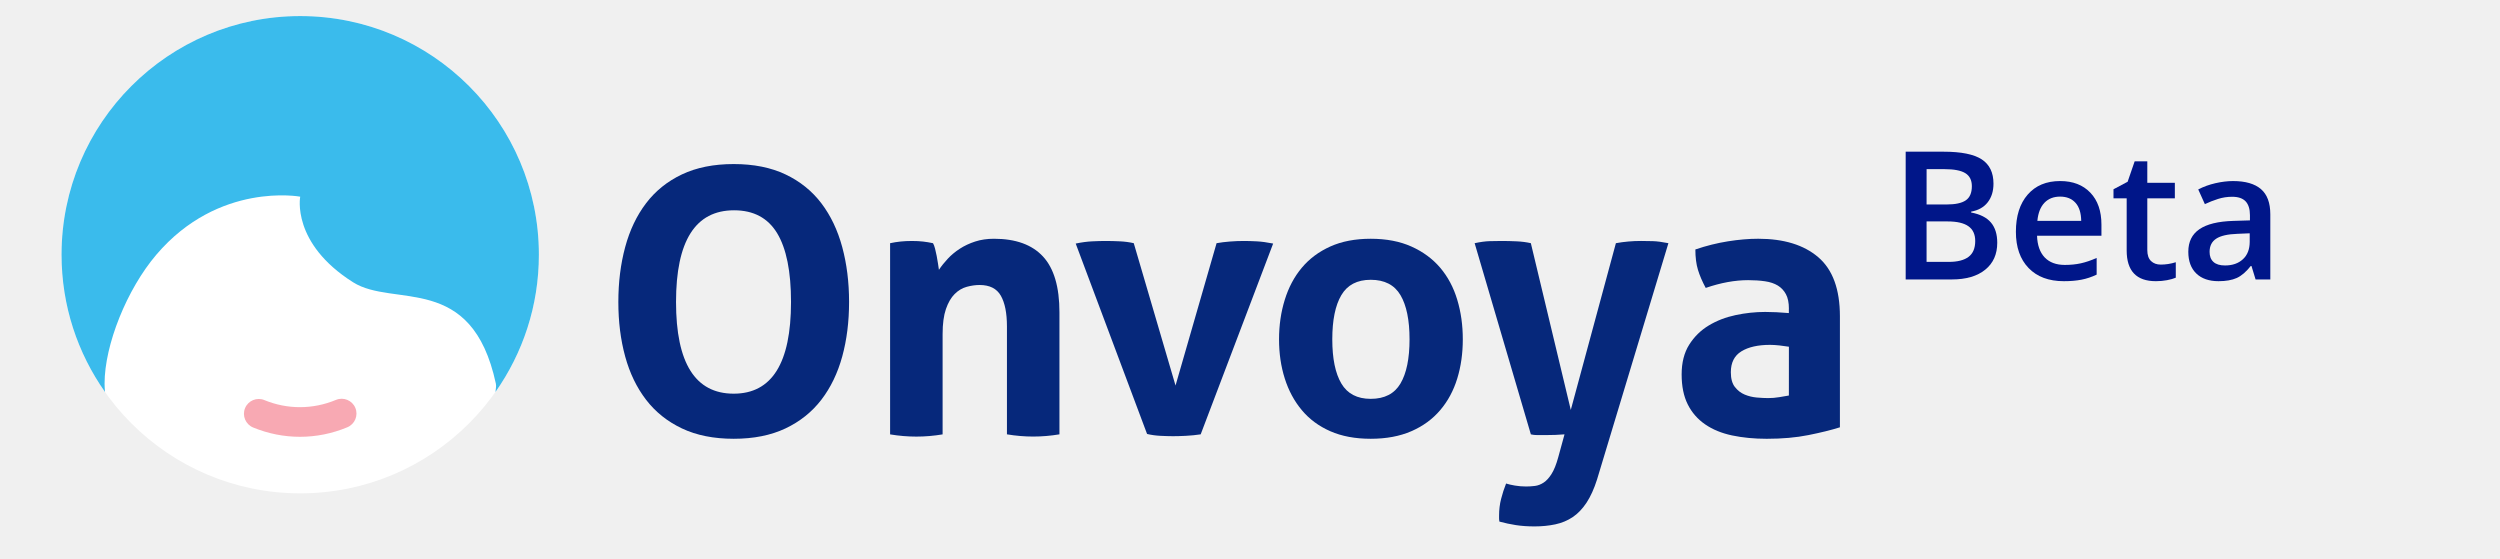
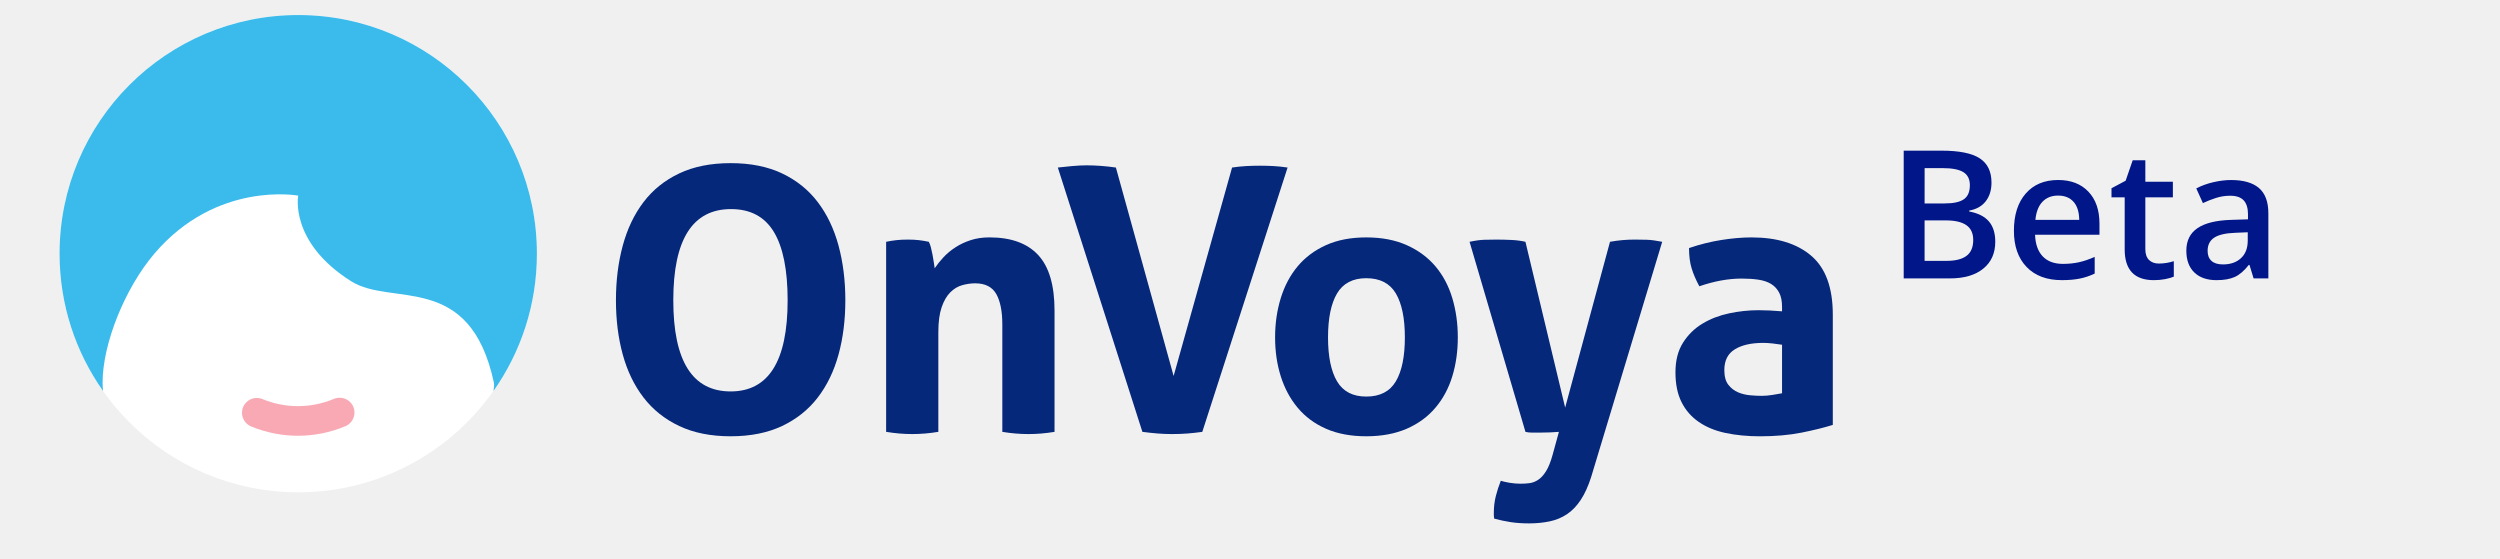
<svg xmlns="http://www.w3.org/2000/svg" version="1.1" id="Layer_1" x="0px" y="0px" width="229.25px" height="51.25px" viewBox="0 0 229.25 51.25" enable-background="new 0 0 229.25 51.25" xml:space="preserve">
-   <circle fill="#FFFFFF" cx="27.53" cy="23.356" r="21.884" />
  <g>
-     <path fill="#3ABBEC" d="M14.343,23.347c5.718-6.705,13.186-5.312,13.186-5.312s-0.834,4.259,4.845,7.847   c3.748,2.367,10.895-0.947,13.098,9.302c0.054,0.252-0.021,0.51-0.042,0.766c2.508-3.562,3.985-7.901,3.985-12.59   c0-12.087-9.798-21.886-21.886-21.886c-12.09,0-21.885,9.798-21.885,21.883c0,4.69,1.478,9.029,3.987,12.589   c-0.025-0.256-0.042-0.508-0.042-0.764C9.586,31.628,11.633,26.523,14.343,23.347z" />
-     <path fill="#F8A9B3" d="M27.508,40.055c1.471,0,2.945-0.291,4.344-0.875c0.692-0.287,1.022-1.084,0.733-1.777   c-0.288-0.691-1.085-1.021-1.777-0.732c-2.117,0.882-4.447,0.889-6.563,0.018c-0.691-0.287-1.487,0.043-1.773,0.738   c-0.285,0.692,0.048,1.487,0.737,1.773C24.597,39.77,26.049,40.055,27.508,40.055z" />
-   </g>
-   <g enable-background="new    ">
-     <path fill="#001689" d="M174.751,13.91h3.479c1.609,0,2.777,0.235,3.496,0.705c0.717,0.47,1.076,1.213,1.076,2.228   c0,0.684-0.176,1.252-0.527,1.706c-0.353,0.455-0.862,0.74-1.521,0.857v0.081c0.822,0.155,1.426,0.46,1.814,0.917   c0.388,0.457,0.58,1.075,0.58,1.856c0,1.052-0.366,1.876-1.104,2.471c-0.732,0.597-1.756,0.894-3.064,0.894h-4.229V13.91   L174.751,13.91z M176.667,18.75h1.845c0.801,0,1.385-0.127,1.752-0.381c0.37-0.253,0.555-0.685,0.555-1.294   c0-0.55-0.201-0.948-0.596-1.194c-0.398-0.246-1.031-0.369-1.898-0.369h-1.656L176.667,18.75L176.667,18.75z M176.667,20.305v3.71   h2.034c0.804,0,1.406-0.154,1.814-0.461c0.409-0.307,0.613-0.792,0.613-1.455c0-0.608-0.207-1.06-0.627-1.354   c-0.415-0.293-1.048-0.44-1.898-0.44H176.667z" />
-     <path fill="#001689" d="M189.256,25.785c-1.379,0-2.457-0.401-3.234-1.206c-0.776-0.805-1.164-1.911-1.164-3.321   c0-1.448,0.359-2.586,1.082-3.414c0.722-0.828,1.711-1.242,2.972-1.242c1.171,0,2.094,0.355,2.772,1.066   c0.68,0.71,1.018,1.688,1.018,2.933v1.018h-5.905c0.028,0.86,0.261,1.521,0.696,1.982c0.439,0.462,1.059,0.693,1.852,0.693   c0.525,0,1.012-0.049,1.465-0.148c0.45-0.099,0.936-0.263,1.453-0.493v1.53c-0.459,0.219-0.926,0.374-1.395,0.465   C190.396,25.74,189.859,25.785,189.256,25.785z M188.91,18.029c-0.598,0-1.075,0.19-1.438,0.569   c-0.361,0.379-0.576,0.932-0.646,1.658h4.021c-0.01-0.731-0.186-1.286-0.527-1.662C189.979,18.217,189.512,18.029,188.91,18.029z" />
-     <path fill="#001689" d="M198.143,24.263c0.461,0,0.92-0.072,1.377-0.217v1.418c-0.209,0.091-0.475,0.167-0.803,0.229   s-0.672,0.092-1.025,0.092c-1.782,0-2.676-0.939-2.676-2.82v-4.776h-1.209v-0.833l1.297-0.689l0.645-1.875h1.159v1.971h2.526v1.426   h-2.526v4.744c0,0.454,0.116,0.789,0.342,1.005C197.477,24.155,197.773,24.263,198.143,24.263z" />
-     <path fill="#001689" d="M206.837,25.625l-0.377-1.234h-0.065c-0.426,0.54-0.856,0.907-1.289,1.102   c-0.433,0.194-0.988,0.292-1.668,0.292c-0.869,0-1.549-0.234-2.037-0.705c-0.488-0.471-0.733-1.135-0.733-1.996   c0-0.913,0.34-1.602,1.019-2.066c0.678-0.465,1.711-0.719,3.103-0.762l1.53-0.047v-0.473c0-0.566-0.135-0.99-0.396-1.271   c-0.266-0.28-0.676-0.421-1.23-0.421c-0.455,0-0.89,0.067-1.307,0.201c-0.418,0.133-0.816,0.292-1.201,0.473l-0.608-1.347   c0.479-0.25,1.005-0.441,1.577-0.572c0.572-0.131,1.111-0.196,1.619-0.196c1.127,0,1.979,0.245,2.554,0.737   c0.573,0.492,0.86,1.264,0.86,2.316v5.97L206.837,25.625L206.837,25.625z M204.031,24.343c0.685,0,1.234-0.191,1.646-0.573   c0.415-0.382,0.622-0.918,0.622-1.607v-0.769l-1.14,0.048c-0.886,0.032-1.53,0.18-1.933,0.445   c-0.404,0.264-0.607,0.669-0.607,1.214c0,0.395,0.115,0.701,0.354,0.917C203.209,24.235,203.562,24.343,204.031,24.343z" />
-   </g>
-   <g>
-     <path fill="#06287B" d="M67.281,40.236c-1.831,0-3.413-0.317-4.747-0.949c-1.334-0.633-2.43-1.51-3.289-2.628   c-0.859-1.119-1.498-2.441-1.916-3.968c-0.418-1.524-0.627-3.191-0.627-5s0.209-3.486,0.627-5.035   c0.418-1.548,1.056-2.887,1.916-4.018c0.859-1.13,1.955-2.012,3.289-2.645c1.333-0.632,2.916-0.949,4.747-0.949   c1.831,0,3.413,0.317,4.747,0.949c1.333,0.633,2.429,1.515,3.289,2.645c0.859,1.13,1.497,2.47,1.916,4.018   c0.418,1.548,0.627,3.227,0.627,5.035s-0.209,3.476-0.627,5c-0.418,1.525-1.057,2.849-1.916,3.968   c-0.859,1.118-1.955,1.995-3.289,2.628C70.693,39.919,69.112,40.236,67.281,40.236z M67.281,36.1c3.503,0,5.255-2.803,5.255-8.408   c0-2.801-0.423-4.903-1.271-6.306c-0.848-1.401-2.165-2.102-3.95-2.102c-3.548,0-5.323,2.803-5.323,8.407   C61.992,33.297,63.755,36.1,67.281,36.1z" />
-     <path fill="#06287B" d="M81.622,22.301c0.316-0.068,0.633-0.119,0.95-0.152c0.316-0.034,0.666-0.051,1.051-0.051   c0.384,0,0.723,0.017,1.017,0.051c0.293,0.034,0.599,0.084,0.916,0.152c0.068,0.113,0.13,0.277,0.187,0.492   c0.056,0.215,0.107,0.44,0.152,0.678c0.045,0.238,0.085,0.47,0.119,0.695c0.034,0.226,0.062,0.418,0.085,0.576   c0.226-0.339,0.497-0.678,0.813-1.017c0.316-0.339,0.684-0.644,1.102-0.916c0.418-0.271,0.887-0.491,1.407-0.661   s1.096-0.254,1.729-0.254c1.989,0,3.486,0.542,4.492,1.627c1.005,1.085,1.509,2.792,1.509,5.12v11.188   c-0.814,0.136-1.616,0.203-2.407,0.203c-0.792,0-1.594-0.067-2.407-0.203v-9.9c0-1.22-0.187-2.158-0.56-2.812   c-0.373-0.655-1.023-0.983-1.949-0.983c-0.385,0-0.78,0.058-1.187,0.17c-0.407,0.113-0.775,0.333-1.102,0.661   c-0.328,0.327-0.593,0.785-0.797,1.373c-0.203,0.588-0.305,1.355-0.305,2.307v9.188c-0.813,0.136-1.616,0.203-2.407,0.203   c-0.792,0-1.593-0.067-2.407-0.203L81.622,22.301L81.622,22.301z" />
-     <path fill="#06287B" d="M98.642,22.334c0.542-0.113,1.045-0.181,1.509-0.203c0.463-0.022,0.865-0.034,1.204-0.034   c0.452,0,0.904,0.012,1.356,0.034s0.87,0.08,1.255,0.169l3.83,13.054L111.56,22.3c0.385-0.068,0.791-0.119,1.221-0.152   c0.43-0.034,0.859-0.051,1.289-0.051c0.338,0,0.729,0.012,1.17,0.034c0.439,0.022,0.943,0.09,1.508,0.203l-6.645,17.495   c-0.43,0.067-0.883,0.112-1.357,0.136s-0.869,0.034-1.186,0.034c-0.34,0-0.724-0.013-1.153-0.034   c-0.43-0.021-0.836-0.079-1.221-0.17L98.642,22.334z" />
-     <path fill="#06287B" d="M125.695,40.236c-1.424,0-2.66-0.232-3.711-0.695c-1.051-0.463-1.922-1.107-2.61-1.934   c-0.69-0.824-1.21-1.791-1.56-2.897c-0.352-1.106-0.526-2.306-0.526-3.594c0-1.289,0.175-2.498,0.526-3.628   c0.35-1.131,0.869-2.107,1.56-2.933c0.688-0.825,1.56-1.475,2.61-1.949c1.05-0.474,2.288-0.712,3.711-0.712   c1.426,0,2.668,0.237,3.729,0.712s1.944,1.125,2.646,1.949c0.699,0.826,1.221,1.802,1.56,2.933c0.341,1.13,0.509,2.339,0.509,3.628   c0,1.288-0.168,2.485-0.509,3.594c-0.339,1.106-0.858,2.073-1.56,2.897c-0.701,0.826-1.582,1.471-2.646,1.934   S127.121,40.236,125.695,40.236z M125.695,36.574c1.267,0,2.177-0.469,2.729-1.407c0.554-0.938,0.831-2.288,0.831-4.051   c0-1.765-0.277-3.113-0.831-4.052s-1.464-1.407-2.729-1.407c-1.242,0-2.141,0.47-2.694,1.407c-0.554,0.938-0.83,2.287-0.83,4.052   c0,1.763,0.276,3.112,0.83,4.051C123.555,36.105,124.453,36.574,125.695,36.574z" />
-     <path fill="#06287B" d="M135.225,22.301c0.52-0.113,0.978-0.175,1.373-0.187c0.396-0.011,0.762-0.017,1.103-0.017   c0.45,0,0.915,0.012,1.39,0.034s0.903,0.08,1.288,0.169l3.662,15.291l4.136-15.291c0.746-0.136,1.516-0.204,2.307-0.204   c0.338,0,0.699,0.006,1.084,0.017c0.385,0.012,0.858,0.074,1.425,0.187l-6.543,21.665c-0.271,0.858-0.595,1.57-0.968,2.137   c-0.373,0.563-0.797,1.004-1.271,1.321c-0.476,0.316-1.006,0.536-1.593,0.661c-0.59,0.124-1.221,0.188-1.899,0.188   c-0.633,0-1.202-0.041-1.712-0.119c-0.509-0.079-1.012-0.188-1.509-0.322c-0.022-0.113-0.033-0.209-0.033-0.288s0-0.164,0-0.254   c0-0.543,0.062-1.058,0.187-1.543c0.123-0.486,0.276-0.955,0.457-1.407c0.203,0.068,0.476,0.13,0.813,0.188   c0.34,0.057,0.679,0.084,1.019,0.084c0.271,0,0.541-0.017,0.812-0.051c0.271-0.033,0.537-0.136,0.797-0.305   c0.26-0.17,0.503-0.436,0.729-0.797c0.228-0.361,0.431-0.87,0.611-1.525l0.576-2.103c-0.249,0.022-0.525,0.039-0.831,0.051   c-0.305,0.011-0.616,0.017-0.933,0.017c-0.249,0-0.486,0-0.713,0c-0.225,0-0.43-0.021-0.609-0.066L135.225,22.301z" />
-     <path fill="#06287B" d="M164.042,28.302c0-0.542-0.09-0.983-0.271-1.321c-0.183-0.34-0.431-0.604-0.746-0.797   c-0.317-0.191-0.707-0.323-1.17-0.391c-0.465-0.067-0.979-0.103-1.543-0.103c-1.221,0-2.521,0.238-3.898,0.712   c-0.316-0.587-0.555-1.14-0.712-1.661c-0.158-0.52-0.237-1.141-0.237-1.865c0.994-0.339,1.988-0.587,2.983-0.746   c0.993-0.158,1.921-0.237,2.78-0.237c2.351,0,4.187,0.565,5.508,1.695c1.322,1.131,1.984,2.938,1.984,5.426v10.17   c-0.791,0.25-1.753,0.486-2.883,0.713s-2.406,0.34-3.831,0.34c-1.151,0-2.209-0.104-3.17-0.307s-1.784-0.541-2.476-1.017   c-0.689-0.476-1.221-1.085-1.594-1.831s-0.56-1.661-0.56-2.746s0.231-1.995,0.694-2.729c0.464-0.734,1.062-1.322,1.798-1.764   c0.733-0.441,1.554-0.758,2.458-0.949c0.902-0.191,1.808-0.289,2.712-0.289c0.655,0,1.379,0.035,2.17,0.104v-0.407H164.042z    M164.042,31.794c-0.271-0.045-0.563-0.085-0.881-0.119c-0.317-0.032-0.601-0.051-0.849-0.051c-1.107,0-1.982,0.198-2.627,0.594   c-0.645,0.396-0.967,1.034-0.967,1.915c0,0.59,0.124,1.04,0.373,1.356c0.248,0.317,0.549,0.549,0.898,0.694   c0.35,0.147,0.723,0.237,1.117,0.271c0.396,0.033,0.74,0.051,1.035,0.051c0.338,0,0.678-0.027,1.018-0.085   c0.339-0.057,0.632-0.106,0.881-0.151L164.042,31.794L164.042,31.794z" />
+     <circle fill="#FFFFFF" cx="27.349" cy="23.261" r="21.884" />
+     <g>
+       <path fill="#3ABBEC" d="M14.161,23.252c5.719-6.705,13.186-5.312,13.186-5.312s-0.834,4.259,4.846,7.847    c3.748,2.367,10.895-0.947,13.098,9.301c0.055,0.252-0.021,0.51-0.041,0.768c2.508-3.562,3.984-7.902,3.984-12.591    c0-12.087-9.798-21.886-21.887-21.886c-12.09,0-21.885,9.798-21.885,21.883c0,4.689,1.479,9.029,3.987,12.588    c-0.024-0.256-0.042-0.508-0.042-0.764C9.404,31.533,11.451,26.428,14.161,23.252z" />
+       <path fill="#F8A9B3" d="M27.326,39.959c1.472,0,2.945-0.291,4.345-0.875c0.691-0.287,1.021-1.084,0.732-1.777    c-0.288-0.689-1.085-1.02-1.777-0.73c-2.117,0.881-4.447,0.889-6.562,0.018c-0.691-0.287-1.487,0.043-1.773,0.738    c-0.285,0.691,0.049,1.486,0.737,1.773C24.415,39.674,25.867,39.959,27.326,39.959z" />
+     </g>
+     <g enable-background="new    ">
+       <path fill="#001689" d="M174.569,13.815h3.479c1.608,0,2.776,0.235,3.496,0.705c0.717,0.47,1.076,1.213,1.076,2.228    c0,0.684-0.177,1.252-0.527,1.706c-0.354,0.455-0.862,0.74-1.521,0.857v0.081c0.822,0.155,1.426,0.46,1.814,0.917    c0.388,0.457,0.58,1.075,0.58,1.856c0,1.052-0.366,1.876-1.104,2.471c-0.731,0.597-1.756,0.894-3.063,0.894h-4.229V13.815    L174.569,13.815z M176.485,18.655h1.845c0.801,0,1.385-0.127,1.752-0.381c0.37-0.253,0.555-0.685,0.555-1.294    c0-0.55-0.2-0.948-0.596-1.194c-0.397-0.246-1.031-0.369-1.897-0.369h-1.656L176.485,18.655L176.485,18.655z M176.485,20.21v3.71    h2.034c0.804,0,1.406-0.154,1.814-0.461c0.408-0.307,0.612-0.792,0.612-1.455c0-0.608-0.207-1.06-0.627-1.354    c-0.415-0.293-1.048-0.44-1.897-0.44H176.485z" />
+       <path fill="#001689" d="M189.074,25.689c-1.379,0-2.457-0.4-3.234-1.206c-0.775-0.805-1.164-1.911-1.164-3.321    c0-1.448,0.359-2.586,1.082-3.414c0.723-0.828,1.711-1.242,2.973-1.242c1.171,0,2.094,0.355,2.771,1.066    c0.68,0.71,1.019,1.688,1.019,2.933v1.018h-5.905c0.028,0.86,0.262,1.521,0.696,1.982c0.438,0.462,1.06,0.693,1.853,0.693    c0.524,0,1.012-0.049,1.465-0.148c0.449-0.099,0.936-0.263,1.453-0.493v1.53c-0.459,0.219-0.927,0.374-1.396,0.465    C190.215,25.645,189.678,25.689,189.074,25.689z M188.729,17.934c-0.598,0-1.075,0.19-1.438,0.569    c-0.361,0.379-0.576,0.932-0.646,1.658h4.021c-0.011-0.731-0.187-1.286-0.527-1.662C189.797,18.122,189.33,17.934,188.729,17.934z    " />
+       <path fill="#001689" d="M197.961,24.168c0.461,0,0.92-0.072,1.377-0.217v1.418c-0.209,0.091-0.475,0.166-0.803,0.229    s-0.672,0.092-1.025,0.092c-1.781,0-2.676-0.938-2.676-2.82v-4.776h-1.209v-0.833l1.297-0.689l0.646-1.875h1.159v1.971h2.525    v1.426h-2.525v4.744c0,0.454,0.115,0.789,0.342,1.005C197.295,24.06,197.592,24.168,197.961,24.168z" />
+       <path fill="#001689" d="M206.655,25.529l-0.377-1.233h-0.065c-0.426,0.54-0.855,0.907-1.289,1.103    c-0.433,0.193-0.987,0.291-1.668,0.291c-0.869,0-1.549-0.234-2.037-0.705c-0.487-0.471-0.732-1.135-0.732-1.996    c0-0.913,0.34-1.602,1.02-2.066c0.678-0.465,1.711-0.719,3.103-0.762l1.53-0.047v-0.473c0-0.566-0.135-0.99-0.396-1.271    c-0.266-0.28-0.676-0.421-1.23-0.421c-0.455,0-0.889,0.067-1.307,0.201c-0.418,0.133-0.816,0.292-1.201,0.473l-0.607-1.347    c0.479-0.25,1.005-0.441,1.576-0.572c0.572-0.131,1.111-0.196,1.619-0.196c1.127,0,1.979,0.245,2.555,0.737    c0.572,0.492,0.859,1.264,0.859,2.316v5.97L206.655,25.529L206.655,25.529z M203.85,24.248c0.685,0,1.234-0.191,1.646-0.573    c0.415-0.382,0.622-0.918,0.622-1.607v-0.769l-1.14,0.048c-0.886,0.032-1.53,0.18-1.933,0.445    c-0.404,0.264-0.607,0.669-0.607,1.214c0,0.395,0.115,0.701,0.354,0.917C203.027,24.14,203.381,24.248,203.85,24.248z" />
+     </g>
+     <g>
+       <path fill="#06287B" d="M67,40.007c-1.82,0-3.394-0.315-4.72-0.944s-2.416-1.5-3.27-2.612c-0.854-1.112-1.489-2.428-1.905-3.944    c-0.416-1.518-0.623-3.174-0.623-4.973c0-1.798,0.207-3.466,0.623-5.006c0.416-1.539,1.051-2.871,1.905-3.995    c0.854-1.124,1.943-2,3.27-2.629c1.326-0.629,2.899-0.944,4.72-0.944s3.394,0.315,4.72,0.944c1.325,0.629,2.415,1.506,3.27,2.629    c0.854,1.124,1.489,2.456,1.905,3.995c0.415,1.54,0.623,3.208,0.623,5.006c0,1.799-0.208,3.455-0.623,4.973    c-0.416,1.517-1.051,2.832-1.905,3.944s-1.944,1.983-3.27,2.612C70.394,39.691,68.82,40.007,67,40.007z M67,35.894    c3.483,0,5.226-2.786,5.226-8.36c0-2.786-0.422-4.876-1.265-6.27s-2.152-2.09-3.928-2.09c-3.528,0-5.292,2.787-5.292,8.36    C61.741,33.107,63.494,35.894,67,35.894z" />
+       <path fill="#06287B" d="M81.26,22.173c0.314-0.067,0.629-0.118,0.944-0.152c0.314-0.034,0.663-0.051,1.045-0.051    s0.719,0.017,1.012,0.051c0.292,0.034,0.595,0.084,0.91,0.152c0.067,0.113,0.129,0.275,0.186,0.489    c0.056,0.214,0.106,0.438,0.151,0.674s0.084,0.466,0.118,0.691c0.033,0.225,0.062,0.416,0.084,0.573    c0.225-0.337,0.494-0.674,0.81-1.012c0.314-0.337,0.679-0.64,1.096-0.91c0.415-0.27,0.881-0.489,1.398-0.657    c0.517-0.168,1.09-0.253,1.72-0.253c1.978,0,3.466,0.54,4.467,1.618c0.999,1.079,1.5,2.776,1.5,5.091v11.124    c-0.81,0.136-1.607,0.203-2.394,0.203c-0.787,0-1.585-0.067-2.394-0.203v-9.844c0-1.213-0.186-2.146-0.557-2.798    c-0.37-0.651-1.017-0.978-1.938-0.978c-0.382,0-0.775,0.057-1.18,0.169s-0.77,0.332-1.096,0.657    c-0.326,0.326-0.59,0.781-0.792,1.365c-0.202,0.585-0.304,1.349-0.304,2.292v9.136c-0.809,0.136-1.606,0.203-2.394,0.203    c-0.786,0-1.584-0.067-2.394-0.203V22.173z" />
+       <path fill="#06287B" d="M97.003,15.363c0.382-0.044,0.82-0.089,1.315-0.135c0.493-0.045,0.932-0.067,1.314-0.067    c0.854,0,1.753,0.067,2.696,0.202l5.293,19.114l5.36-19.114c0.449-0.067,0.882-0.112,1.298-0.135    c0.416-0.022,0.837-0.034,1.264-0.034c0.405,0,0.814,0.012,1.23,0.034c0.416,0.023,0.849,0.067,1.299,0.135l-7.821,24.238    c-0.473,0.068-0.928,0.118-1.365,0.152c-0.438,0.033-0.905,0.051-1.399,0.051c-0.45,0-0.888-0.018-1.314-0.051    c-0.428-0.034-0.899-0.084-1.416-0.152L97.003,15.363z" />
+       <path fill="#06287B" d="M125.286,40.007c-1.415,0-2.646-0.231-3.691-0.691c-1.045-0.46-1.91-1.101-2.596-1.922    c-0.686-0.819-1.202-1.78-1.551-2.882c-0.349-1.101-0.522-2.293-0.522-3.573c0-1.281,0.174-2.483,0.522-3.607    s0.865-2.096,1.551-2.916s1.551-1.466,2.596-1.938c1.046-0.472,2.276-0.708,3.691-0.708c1.416,0,2.652,0.236,3.709,0.708    c1.056,0.472,1.933,1.118,2.629,1.938s1.214,1.792,1.551,2.916s0.506,2.326,0.506,3.607c0,1.28-0.169,2.473-0.506,3.573    c-0.337,1.102-0.854,2.062-1.551,2.882c-0.696,0.821-1.573,1.462-2.629,1.922C127.938,39.775,126.702,40.007,125.286,40.007z     M125.286,36.365c1.259,0,2.163-0.466,2.714-1.398s0.826-2.275,0.826-4.028s-0.275-3.096-0.826-4.028s-1.455-1.399-2.714-1.399    c-1.235,0-2.129,0.467-2.68,1.399s-0.826,2.275-0.826,4.028s0.275,3.096,0.826,4.028S124.051,36.365,125.286,36.365z" />
+       <path fill="#06287B" d="M134.759,22.173c0.517-0.112,0.972-0.174,1.365-0.186c0.394-0.011,0.759-0.017,1.096-0.017    c0.449,0,0.91,0.012,1.383,0.034c0.472,0.022,0.898,0.079,1.28,0.168l3.642,15.204l4.112-15.204    c0.742-0.135,1.506-0.203,2.292-0.203c0.338,0,0.697,0.006,1.079,0.017c0.382,0.012,0.854,0.073,1.416,0.186l-6.506,21.542    c-0.271,0.854-0.591,1.562-0.961,2.124c-0.371,0.562-0.793,0.999-1.265,1.314c-0.472,0.314-1,0.534-1.584,0.657    c-0.585,0.123-1.214,0.186-1.888,0.186c-0.63,0-1.197-0.039-1.703-0.118s-1.006-0.186-1.5-0.32    c-0.022-0.112-0.033-0.208-0.033-0.286c0-0.079,0-0.163,0-0.253c0-0.539,0.062-1.051,0.185-1.534    c0.124-0.483,0.275-0.949,0.455-1.398c0.203,0.067,0.473,0.129,0.81,0.186c0.337,0.056,0.674,0.084,1.012,0.084    c0.27,0,0.539-0.017,0.809-0.051c0.27-0.033,0.533-0.135,0.792-0.304c0.259-0.168,0.5-0.433,0.725-0.792s0.427-0.865,0.607-1.517    l0.573-2.091c-0.248,0.022-0.522,0.039-0.826,0.051s-0.612,0.018-0.927,0.018c-0.248,0-0.484,0-0.708,0    c-0.226,0-0.428-0.023-0.607-0.068L134.759,22.173z" />
+       <path fill="#06287B" d="M163.414,28.141c0-0.54-0.091-0.979-0.27-1.315c-0.181-0.337-0.428-0.601-0.742-0.792    c-0.314-0.19-0.702-0.32-1.163-0.388s-0.973-0.101-1.534-0.101c-1.213,0-2.506,0.235-3.876,0.707    c-0.315-0.584-0.552-1.134-0.708-1.651c-0.158-0.517-0.236-1.135-0.236-1.854c0.988-0.337,1.978-0.584,2.967-0.741    c0.988-0.157,1.91-0.236,2.765-0.236c2.337,0,4.163,0.562,5.478,1.686c1.314,1.124,1.973,2.922,1.973,5.394v10.114    c-0.787,0.247-1.742,0.483-2.866,0.708c-1.124,0.224-2.394,0.337-3.809,0.337c-1.146,0-2.197-0.102-3.152-0.304    c-0.956-0.202-1.775-0.539-2.461-1.012c-0.686-0.472-1.214-1.078-1.585-1.82c-0.37-0.741-0.556-1.651-0.556-2.73    c0-1.078,0.229-1.983,0.69-2.714c0.461-0.729,1.057-1.314,1.787-1.753s1.545-0.753,2.444-0.943    c0.898-0.191,1.798-0.287,2.696-0.287c0.652,0,1.371,0.034,2.158,0.102V28.141z M163.414,31.612    c-0.27-0.045-0.562-0.084-0.877-0.118c-0.314-0.033-0.596-0.051-0.843-0.051c-1.102,0-1.972,0.197-2.612,0.591    s-0.961,1.028-0.961,1.904c0,0.585,0.123,1.034,0.371,1.349c0.247,0.314,0.544,0.545,0.894,0.691    c0.348,0.146,0.719,0.235,1.112,0.27c0.393,0.033,0.735,0.051,1.028,0.051c0.337,0,0.674-0.028,1.011-0.085    c0.337-0.056,0.629-0.106,0.877-0.151V31.612z" />
+     </g>
  </g>
</svg>
